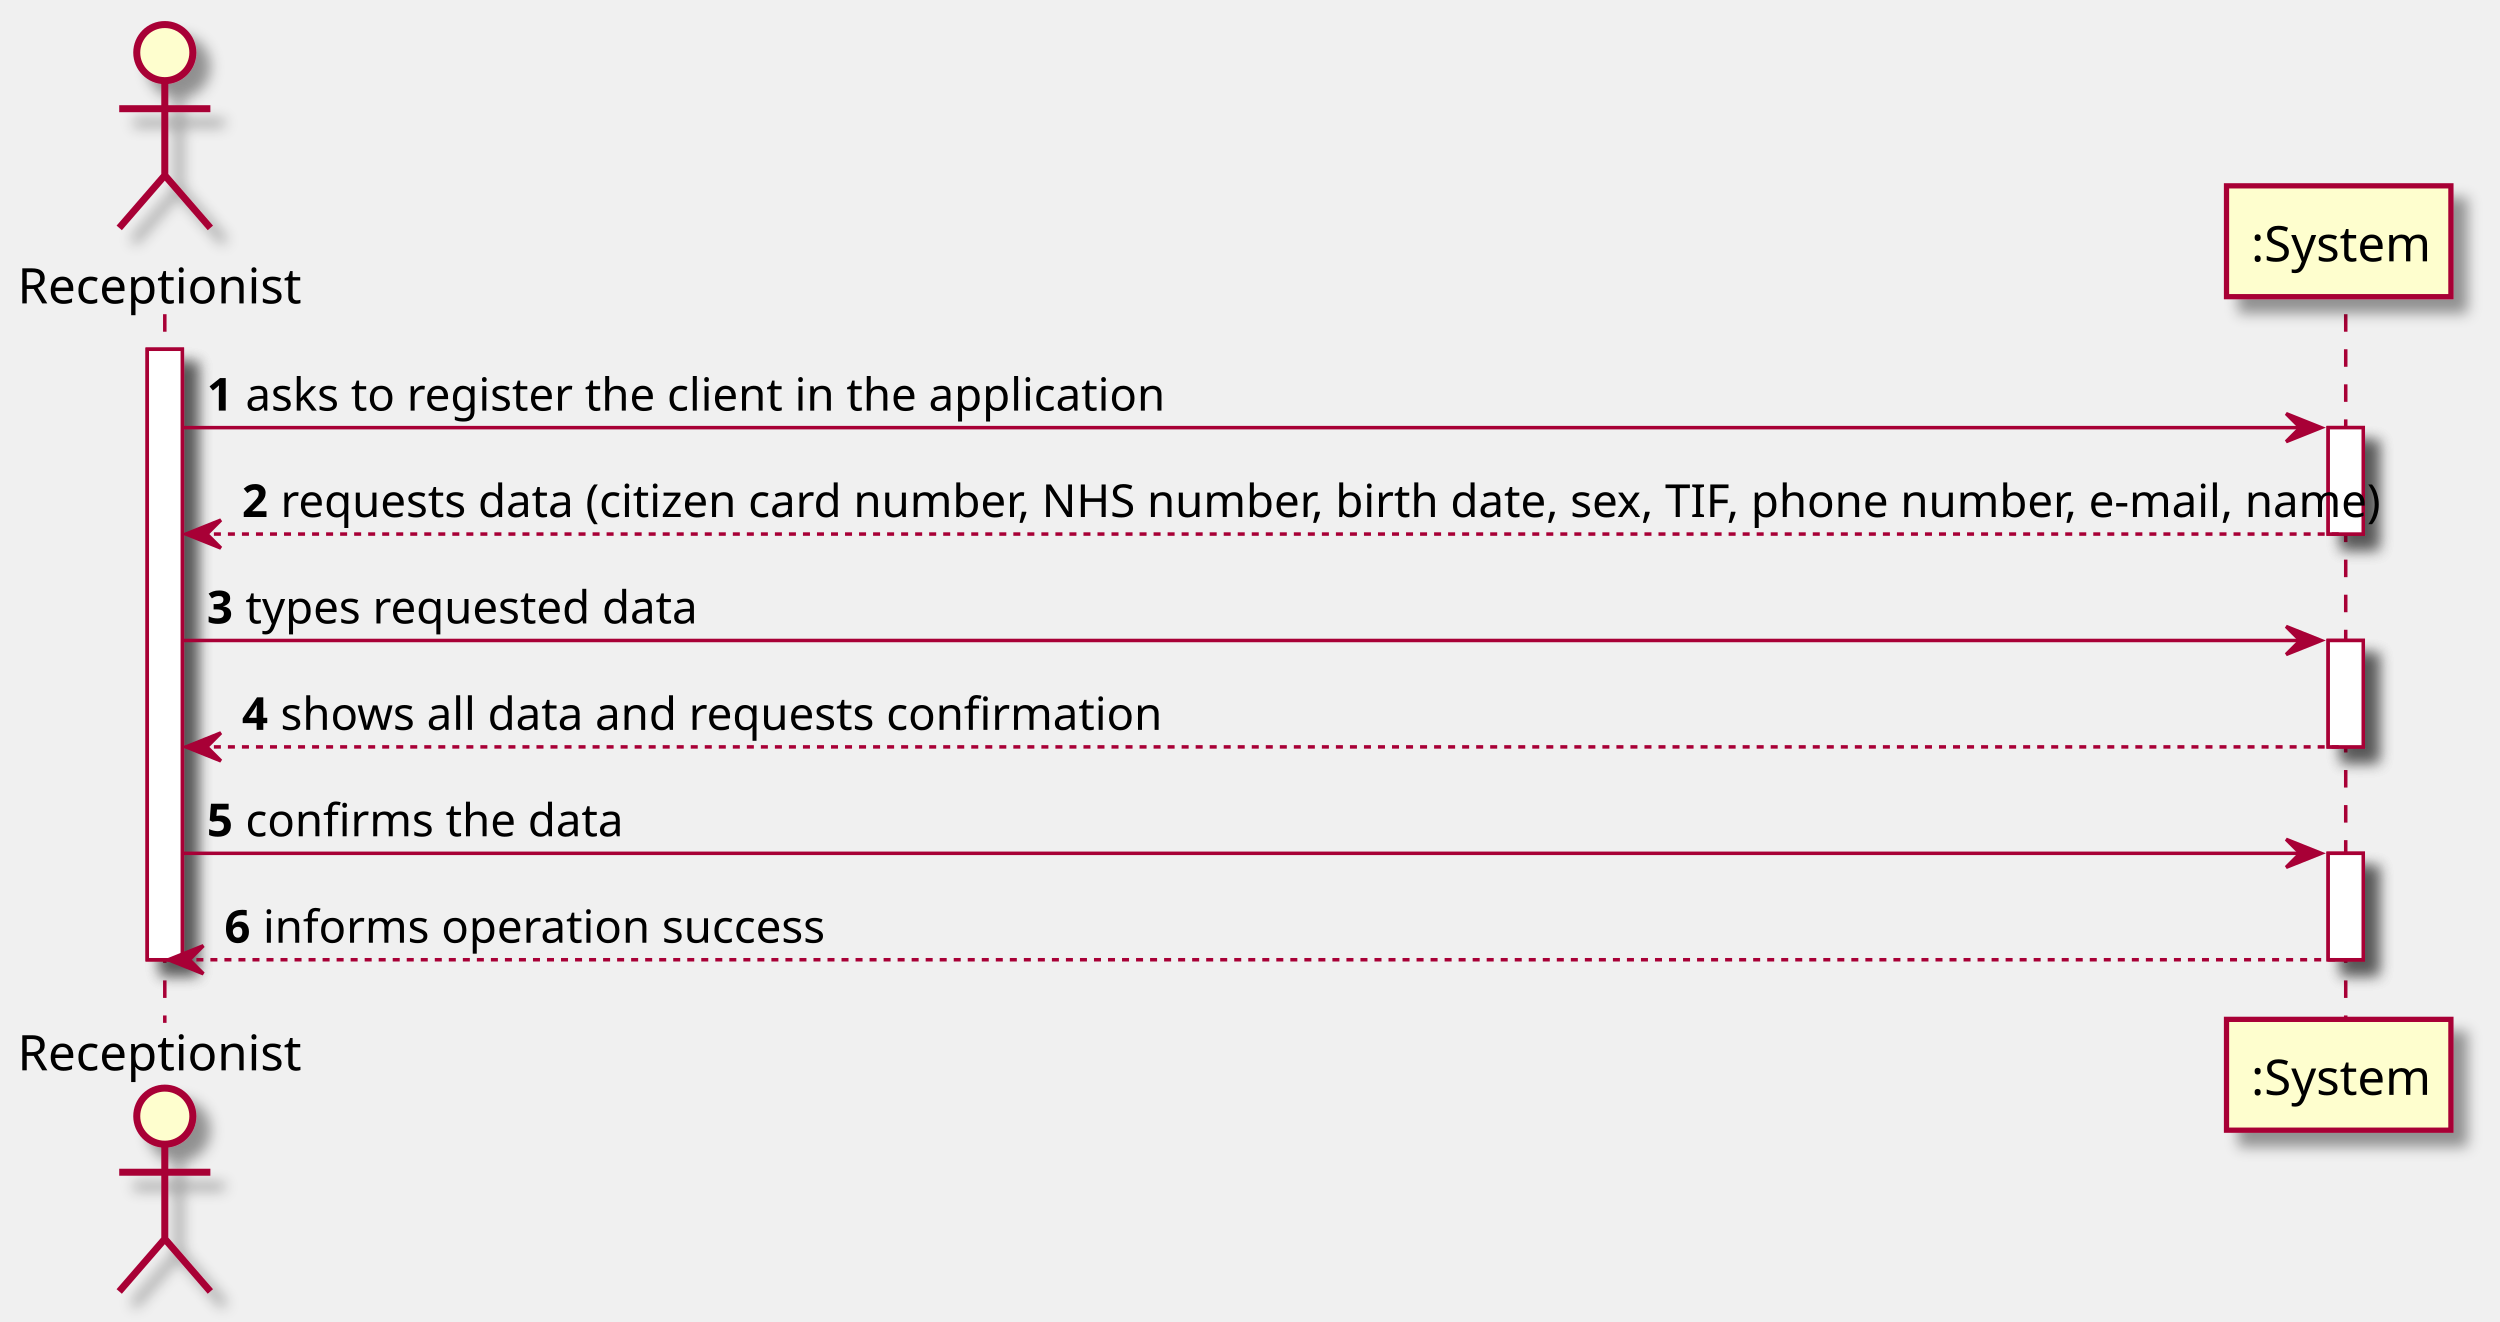
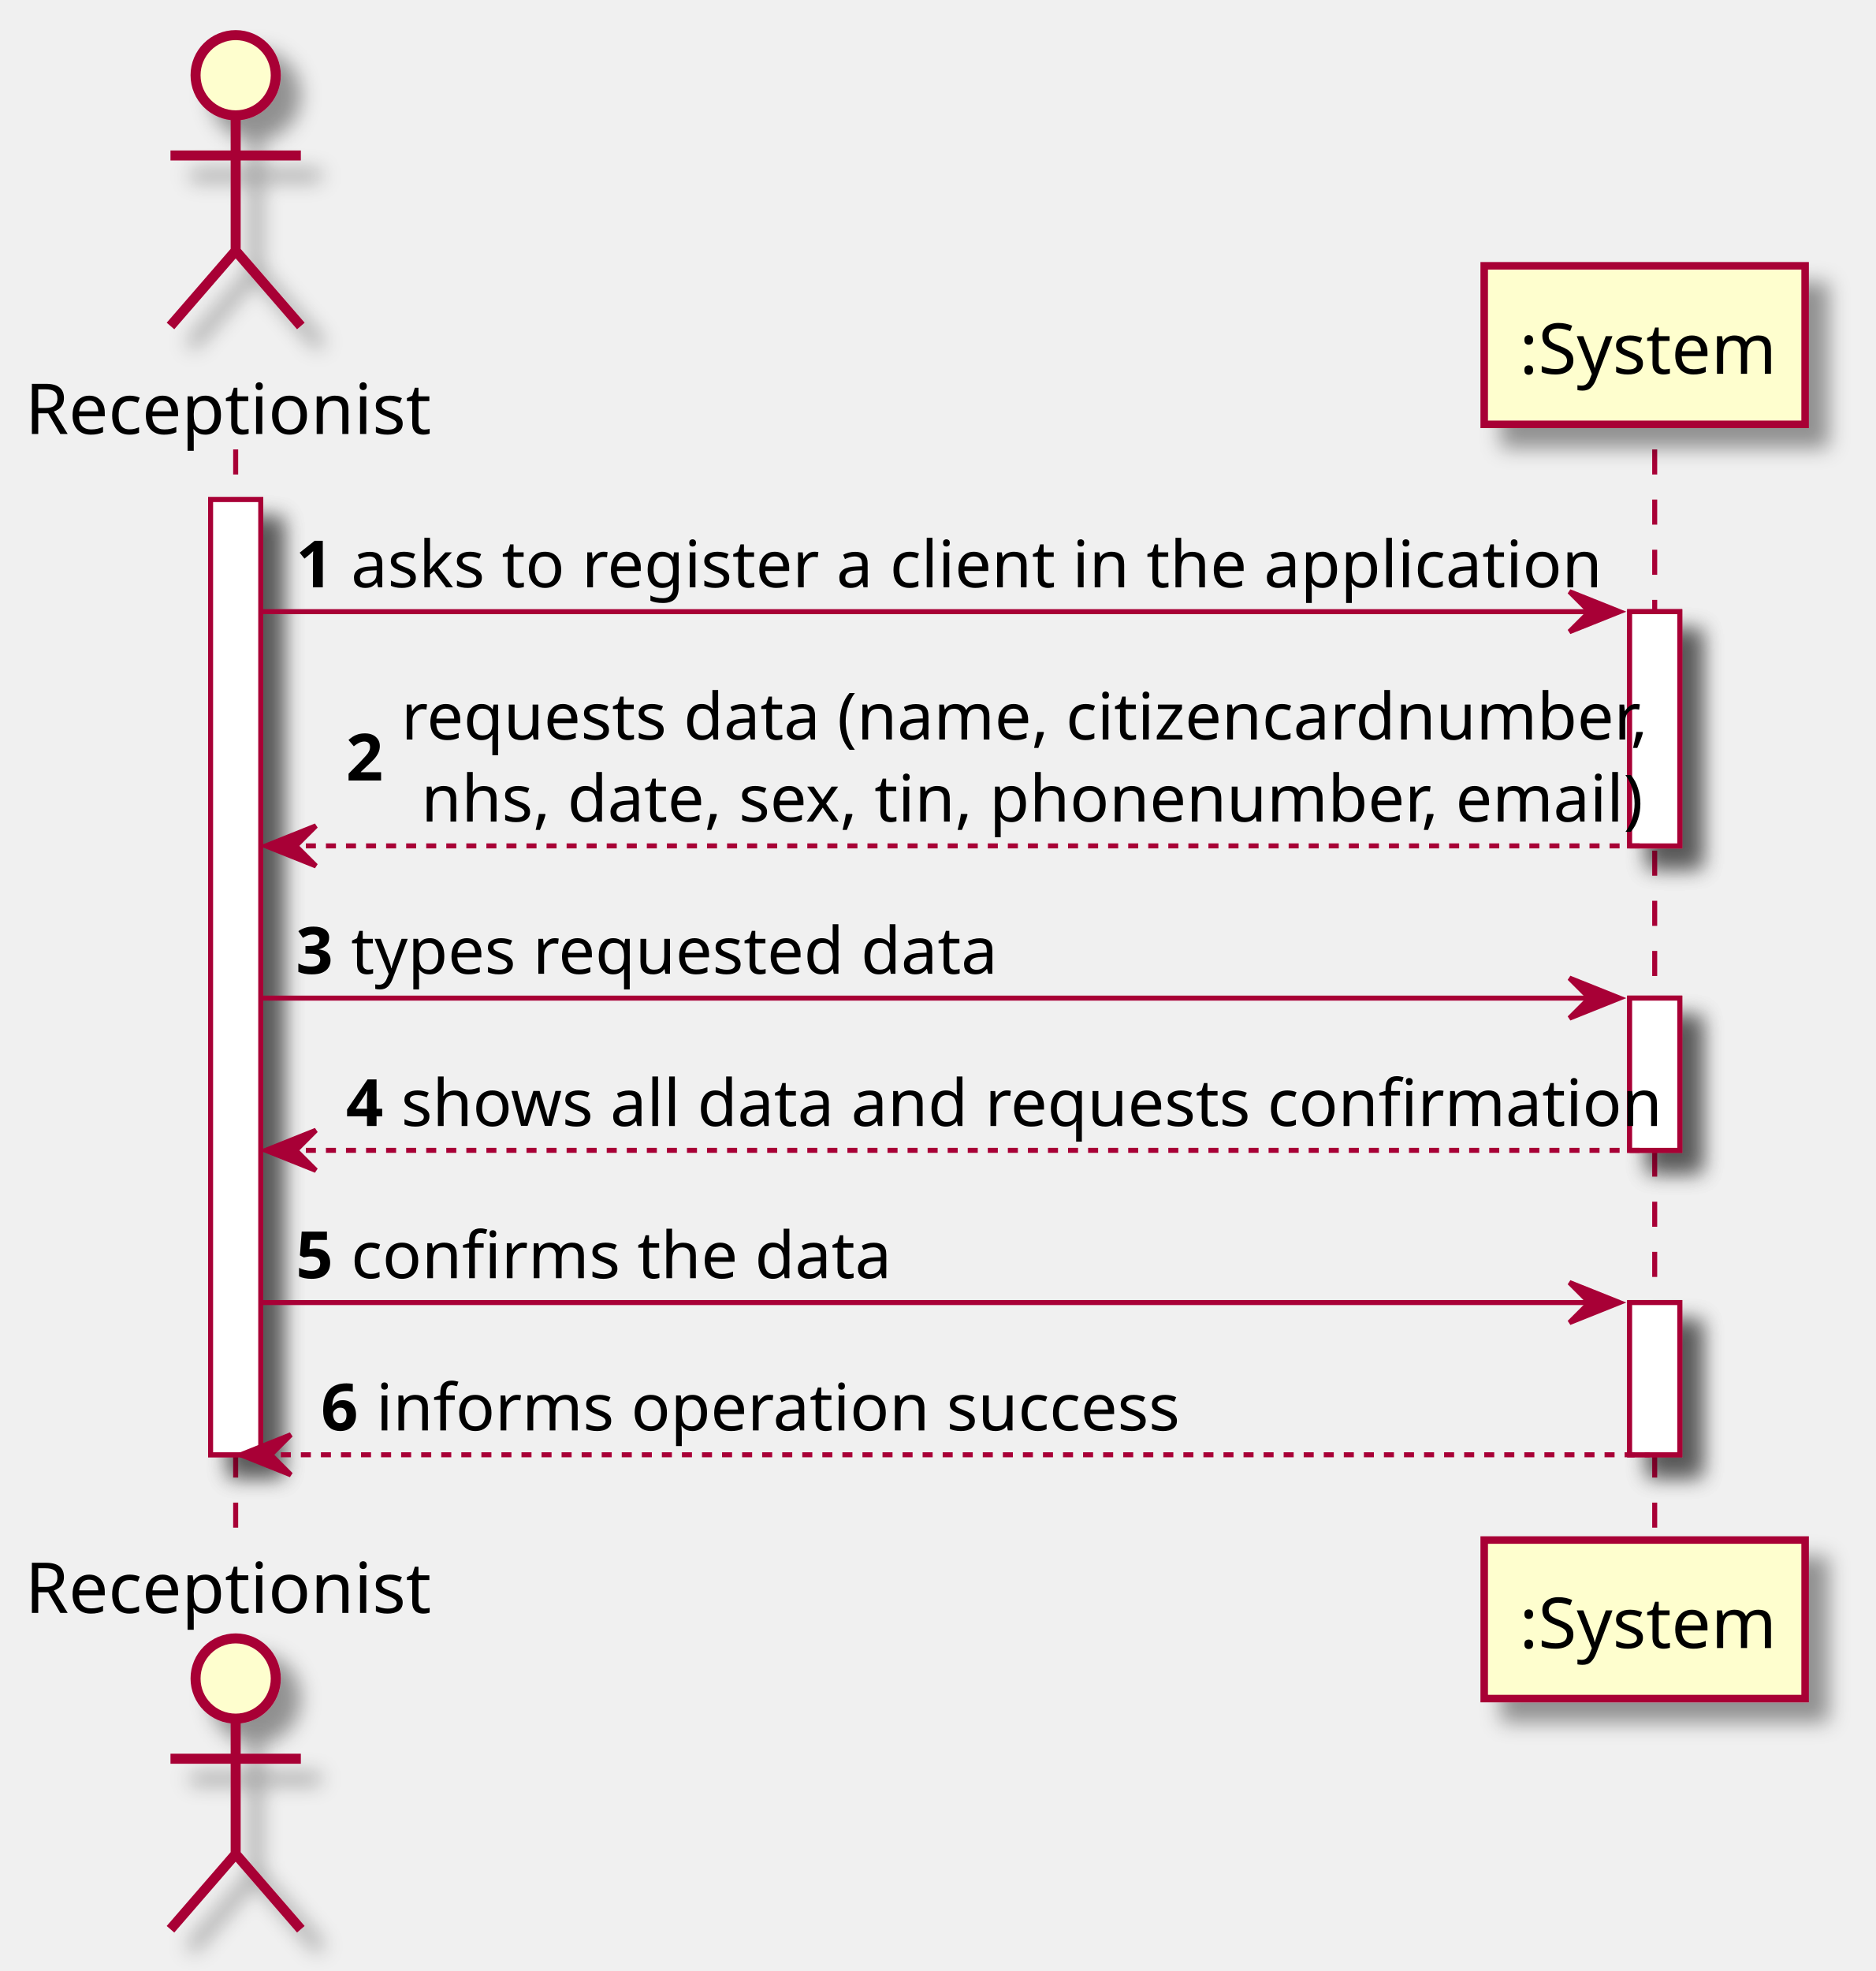
- <svg xmlns="http://www.w3.org/2000/svg" contentScriptType="application/ecmascript" contentStyleType="text/css" height="377px" preserveAspectRatio="none" style="width:713px;height:377px;" version="1.1" viewBox="0 0 713 377" width="713px" zoomAndPan="magnify">
+ <svg xmlns="http://www.w3.org/2000/svg" contentScriptType="application/ecmascript" contentStyleType="text/css" height="393px" preserveAspectRatio="none" style="width:374px;height:393px;" version="1.1" viewBox="0 0 374 393" width="374px" zoomAndPan="magnify">
  <defs>
-     <filter height="300%" id="f1ls91idej2b65" width="300%" x="-1" y="-1">
+     <filter height="300%" id="f1agkahhhmdchf" width="300%" x="-1" y="-1">
      <feGaussianBlur result="blurOut" stdDeviation="2.0" />
      <feColorMatrix in="blurOut" result="blurOut2" type="matrix" values="0 0 0 0 0 0 0 0 0 0 0 0 0 0 0 0 0 0 .4 0" />
      <feOffset dx="4.0" dy="4.0" in="blurOut2" result="blurOut3" />
      <feBlend in="SourceGraphic" in2="blurOut3" mode="normal" />
    </filter>
  </defs>
  <g>
-     <rect fill="#FFFFFF" filter="url(#f1ls91idej2b65)" height="174.109" style="stroke:#A80036;stroke-width:1.0;" width="10" x="42" y="99.609" />
-     <rect fill="#FFFFFF" filter="url(#f1ls91idej2b65)" height="30.352" style="stroke:#A80036;stroke-width:1.0;" width="10" x="664" y="121.961" />
-     <rect fill="#FFFFFF" filter="url(#f1ls91idej2b65)" height="30.352" style="stroke:#A80036;stroke-width:1.0;" width="10" x="664" y="182.664" />
-     <rect fill="#FFFFFF" filter="url(#f1ls91idej2b65)" height="30.352" style="stroke:#A80036;stroke-width:1.0;" width="10" x="664" y="243.367" />
-     <line style="stroke:#A80036;stroke-width:1.0;stroke-dasharray:5.0,5.0;" x1="47" x2="47" y1="89.609" y2="291.719" />
-     <line style="stroke:#A80036;stroke-width:1.0;stroke-dasharray:5.0,5.0;" x1="669" x2="669" y1="89.609" y2="291.719" />
+     <rect fill="#FFFFFF" filter="url(#f1agkahhhmdchf)" height="190.461" style="stroke:#A80036;stroke-width:1.0;" width="10" x="42" y="99.609" />
+     <rect fill="#FFFFFF" filter="url(#f1agkahhhmdchf)" height="46.703" style="stroke:#A80036;stroke-width:1.0;" width="10" x="325" y="121.961" />
+     <rect fill="#FFFFFF" filter="url(#f1agkahhhmdchf)" height="30.352" style="stroke:#A80036;stroke-width:1.0;" width="10" x="325" y="199.016" />
+     <rect fill="#FFFFFF" filter="url(#f1agkahhhmdchf)" height="30.352" style="stroke:#A80036;stroke-width:1.0;" width="10" x="325" y="259.719" />
+     <line style="stroke:#A80036;stroke-width:1.0;stroke-dasharray:5.0,5.0;" x1="47" x2="47" y1="89.609" y2="308.07" />
+     <line style="stroke:#A80036;stroke-width:1.0;stroke-dasharray:5.0,5.0;" x1="330" x2="330" y1="89.609" y2="308.07" />
    <text fill="#000000" font-family="sans-serif" font-size="14" lengthAdjust="spacing" textLength="78" x="5" y="86.533">Receptionist</text>
-     <ellipse cx="47" cy="15" fill="#FEFECE" filter="url(#f1ls91idej2b65)" rx="8" ry="8" style="stroke:#A80036;stroke-width:2.0;" />
-     <path d="M47,23 L47,50 M34,31 L60,31 M47,50 L34,65 M47,50 L60,65 " fill="none" filter="url(#f1ls91idej2b65)" style="stroke:#A80036;stroke-width:2.0;" />
-     <text fill="#000000" font-family="sans-serif" font-size="14" lengthAdjust="spacing" textLength="78" x="5" y="305.252">Receptionist</text>
-     <ellipse cx="47" cy="318.328" fill="#FEFECE" filter="url(#f1ls91idej2b65)" rx="8" ry="8" style="stroke:#A80036;stroke-width:2.0;" />
-     <path d="M47,326.328 L47,353.328 M34,334.328 L60,334.328 M47,353.328 L34,368.328 M47,353.328 L60,368.328 " fill="none" filter="url(#f1ls91idej2b65)" style="stroke:#A80036;stroke-width:2.0;" />
-     <rect fill="#FEFECE" filter="url(#f1ls91idej2b65)" height="31.609" style="stroke:#A80036;stroke-width:1.5;" width="64" x="635" y="53" />
-     <text fill="#000000" font-family="sans-serif" font-size="14" lengthAdjust="spacing" textLength="50" x="642" y="74.533">:System</text>
-     <rect fill="#FEFECE" filter="url(#f1ls91idej2b65)" height="31.609" style="stroke:#A80036;stroke-width:1.5;" width="64" x="635" y="290.719" />
-     <text fill="#000000" font-family="sans-serif" font-size="14" lengthAdjust="spacing" textLength="50" x="642" y="312.252">:System</text>
-     <rect fill="#FFFFFF" filter="url(#f1ls91idej2b65)" height="174.109" style="stroke:#A80036;stroke-width:1.0;" width="10" x="42" y="99.609" />
-     <rect fill="#FFFFFF" filter="url(#f1ls91idej2b65)" height="30.352" style="stroke:#A80036;stroke-width:1.0;" width="10" x="664" y="121.961" />
-     <rect fill="#FFFFFF" filter="url(#f1ls91idej2b65)" height="30.352" style="stroke:#A80036;stroke-width:1.0;" width="10" x="664" y="182.664" />
-     <rect fill="#FFFFFF" filter="url(#f1ls91idej2b65)" height="30.352" style="stroke:#A80036;stroke-width:1.0;" width="10" x="664" y="243.367" />
-     <polygon fill="#A80036" points="652,117.961,662,121.961,652,125.961,656,121.961" style="stroke:#A80036;stroke-width:1.0;" />
-     <line style="stroke:#A80036;stroke-width:1.0;" x1="52" x2="658" y1="121.961" y2="121.961" />
+     <ellipse cx="47" cy="15" fill="#FEFECE" filter="url(#f1agkahhhmdchf)" rx="8" ry="8" style="stroke:#A80036;stroke-width:2.0;" />
+     <path d="M47,23 L47,50 M34,31 L60,31 M47,50 L34,65 M47,50 L60,65 " fill="none" filter="url(#f1agkahhhmdchf)" style="stroke:#A80036;stroke-width:2.0;" />
+     <text fill="#000000" font-family="sans-serif" font-size="14" lengthAdjust="spacing" textLength="78" x="5" y="321.603">Receptionist</text>
+     <ellipse cx="47" cy="334.68" fill="#FEFECE" filter="url(#f1agkahhhmdchf)" rx="8" ry="8" style="stroke:#A80036;stroke-width:2.0;" />
+     <path d="M47,342.68 L47,369.68 M34,350.68 L60,350.68 M47,369.68 L34,384.68 M47,369.68 L60,384.68 " fill="none" filter="url(#f1agkahhhmdchf)" style="stroke:#A80036;stroke-width:2.0;" />
+     <rect fill="#FEFECE" filter="url(#f1agkahhhmdchf)" height="31.609" style="stroke:#A80036;stroke-width:1.5;" width="64" x="296" y="53" />
+     <text fill="#000000" font-family="sans-serif" font-size="14" lengthAdjust="spacing" textLength="50" x="303" y="74.533">:System</text>
+     <rect fill="#FEFECE" filter="url(#f1agkahhhmdchf)" height="31.609" style="stroke:#A80036;stroke-width:1.5;" width="64" x="296" y="307.07" />
+     <text fill="#000000" font-family="sans-serif" font-size="14" lengthAdjust="spacing" textLength="50" x="303" y="328.603">:System</text>
+     <rect fill="#FFFFFF" filter="url(#f1agkahhhmdchf)" height="190.461" style="stroke:#A80036;stroke-width:1.0;" width="10" x="42" y="99.609" />
+     <rect fill="#FFFFFF" filter="url(#f1agkahhhmdchf)" height="46.703" style="stroke:#A80036;stroke-width:1.0;" width="10" x="325" y="121.961" />
+     <rect fill="#FFFFFF" filter="url(#f1agkahhhmdchf)" height="30.352" style="stroke:#A80036;stroke-width:1.0;" width="10" x="325" y="199.016" />
+     <rect fill="#FFFFFF" filter="url(#f1agkahhhmdchf)" height="30.352" style="stroke:#A80036;stroke-width:1.0;" width="10" x="325" y="259.719" />
+     <polygon fill="#A80036" points="313,117.961,323,121.961,313,125.961,317,121.961" style="stroke:#A80036;stroke-width:1.0;" />
+     <line style="stroke:#A80036;stroke-width:1.0;" x1="52" x2="319" y1="121.961" y2="121.961" />
    <text fill="#000000" font-family="sans-serif" font-size="13" font-weight="bold" lengthAdjust="spacing" textLength="7" x="59" y="117.105">1</text>
-     <text fill="#000000" font-family="sans-serif" font-size="13" lengthAdjust="spacing" textLength="249" x="70" y="117.105">asks to register the client in the application</text>
-     <polygon fill="#A80036" points="63,148.312,53,152.312,63,156.312,59,152.312" style="stroke:#A80036;stroke-width:1.0;" />
-     <line style="stroke:#A80036;stroke-width:1.0;stroke-dasharray:2.0,2.0;" x1="57" x2="668" y1="152.312" y2="152.312" />
-     <text fill="#000000" font-family="sans-serif" font-size="13" font-weight="bold" lengthAdjust="spacing" textLength="7" x="69" y="147.456">2</text>
-     <text fill="#000000" font-family="sans-serif" font-size="13" lengthAdjust="spacing" textLength="577" x="80" y="147.456">requests data (citizen card number, NHS number, birth date, sex, TIF, phone number, e-mail, name)</text>
-     <polygon fill="#A80036" points="652,178.664,662,182.664,652,186.664,656,182.664" style="stroke:#A80036;stroke-width:1.0;" />
-     <line style="stroke:#A80036;stroke-width:1.0;" x1="52" x2="658" y1="182.664" y2="182.664" />
-     <text fill="#000000" font-family="sans-serif" font-size="13" font-weight="bold" lengthAdjust="spacing" textLength="7" x="59" y="177.808">3</text>
-     <text fill="#000000" font-family="sans-serif" font-size="13" lengthAdjust="spacing" textLength="122" x="70" y="177.808">types requested data</text>
-     <polygon fill="#A80036" points="63,209.016,53,213.016,63,217.016,59,213.016" style="stroke:#A80036;stroke-width:1.0;" />
-     <line style="stroke:#A80036;stroke-width:1.0;stroke-dasharray:2.0,2.0;" x1="57" x2="668" y1="213.016" y2="213.016" />
-     <text fill="#000000" font-family="sans-serif" font-size="13" font-weight="bold" lengthAdjust="spacing" textLength="7" x="69" y="208.159">4</text>
-     <text fill="#000000" font-family="sans-serif" font-size="13" lengthAdjust="spacing" textLength="236" x="80" y="208.159">shows all data and requests confirmation</text>
-     <polygon fill="#A80036" points="652,239.367,662,243.367,652,247.367,656,243.367" style="stroke:#A80036;stroke-width:1.0;" />
-     <line style="stroke:#A80036;stroke-width:1.0;" x1="52" x2="658" y1="243.367" y2="243.367" />
-     <text fill="#000000" font-family="sans-serif" font-size="13" font-weight="bold" lengthAdjust="spacing" textLength="7" x="59" y="238.511">5</text>
-     <text fill="#000000" font-family="sans-serif" font-size="13" lengthAdjust="spacing" textLength="100" x="70" y="238.511">confirms the data</text>
-     <polygon fill="#A80036" points="58,269.719,48,273.719,58,277.719,54,273.719" style="stroke:#A80036;stroke-width:1.0;" />
-     <line style="stroke:#A80036;stroke-width:1.0;stroke-dasharray:2.0,2.0;" x1="52" x2="668" y1="273.719" y2="273.719" />
-     <text fill="#000000" font-family="sans-serif" font-size="13" font-weight="bold" lengthAdjust="spacing" textLength="7" x="64" y="268.862">6</text>
-     <text fill="#000000" font-family="sans-serif" font-size="13" lengthAdjust="spacing" textLength="152" x="75" y="268.862">informs operation success</text>
+     <text fill="#000000" font-family="sans-serif" font-size="13" lengthAdjust="spacing" textLength="238" x="70" y="117.105">asks to register a client in the application</text>
+     <polygon fill="#A80036" points="63,164.664,53,168.664,63,172.664,59,168.664" style="stroke:#A80036;stroke-width:1.0;" />
+     <line style="stroke:#A80036;stroke-width:1.0;stroke-dasharray:2.0,2.0;" x1="57" x2="329" y1="168.664" y2="168.664" />
+     <text fill="#000000" font-family="sans-serif" font-size="13" font-weight="bold" lengthAdjust="spacing" textLength="7" x="69" y="155.632">2</text>
+     <text fill="#000000" font-family="sans-serif" font-size="13" lengthAdjust="spacing" textLength="237" x="80" y="147.456">requests data (name, citizencardnumber,</text>
+     <text fill="#000000" font-family="sans-serif" font-size="13" lengthAdjust="spacing" textLength="234" x="84" y="163.808">nhs, date, sex, tin, phonenumber, email)</text>
+     <polygon fill="#A80036" points="313,195.016,323,199.016,313,203.016,317,199.016" style="stroke:#A80036;stroke-width:1.0;" />
+     <line style="stroke:#A80036;stroke-width:1.0;" x1="52" x2="319" y1="199.016" y2="199.016" />
+     <text fill="#000000" font-family="sans-serif" font-size="13" font-weight="bold" lengthAdjust="spacing" textLength="7" x="59" y="194.159">3</text>
+     <text fill="#000000" font-family="sans-serif" font-size="13" lengthAdjust="spacing" textLength="122" x="70" y="194.159">types requested data</text>
+     <polygon fill="#A80036" points="63,225.367,53,229.367,63,233.367,59,229.367" style="stroke:#A80036;stroke-width:1.0;" />
+     <line style="stroke:#A80036;stroke-width:1.0;stroke-dasharray:2.0,2.0;" x1="57" x2="329" y1="229.367" y2="229.367" />
+     <text fill="#000000" font-family="sans-serif" font-size="13" font-weight="bold" lengthAdjust="spacing" textLength="7" x="69" y="224.511">4</text>
+     <text fill="#000000" font-family="sans-serif" font-size="13" lengthAdjust="spacing" textLength="236" x="80" y="224.511">shows all data and requests confirmation</text>
+     <polygon fill="#A80036" points="313,255.719,323,259.719,313,263.719,317,259.719" style="stroke:#A80036;stroke-width:1.0;" />
+     <line style="stroke:#A80036;stroke-width:1.0;" x1="52" x2="319" y1="259.719" y2="259.719" />
+     <text fill="#000000" font-family="sans-serif" font-size="13" font-weight="bold" lengthAdjust="spacing" textLength="7" x="59" y="254.862">5</text>
+     <text fill="#000000" font-family="sans-serif" font-size="13" lengthAdjust="spacing" textLength="100" x="70" y="254.862">confirms the data</text>
+     <polygon fill="#A80036" points="58,286.07,48,290.07,58,294.07,54,290.07" style="stroke:#A80036;stroke-width:1.0;" />
+     <line style="stroke:#A80036;stroke-width:1.0;stroke-dasharray:2.0,2.0;" x1="52" x2="329" y1="290.07" y2="290.07" />
+     <text fill="#000000" font-family="sans-serif" font-size="13" font-weight="bold" lengthAdjust="spacing" textLength="7" x="64" y="285.214">6</text>
+     <text fill="#000000" font-family="sans-serif" font-size="13" lengthAdjust="spacing" textLength="152" x="75" y="285.214">informs operation success</text>
  </g>
</svg>
